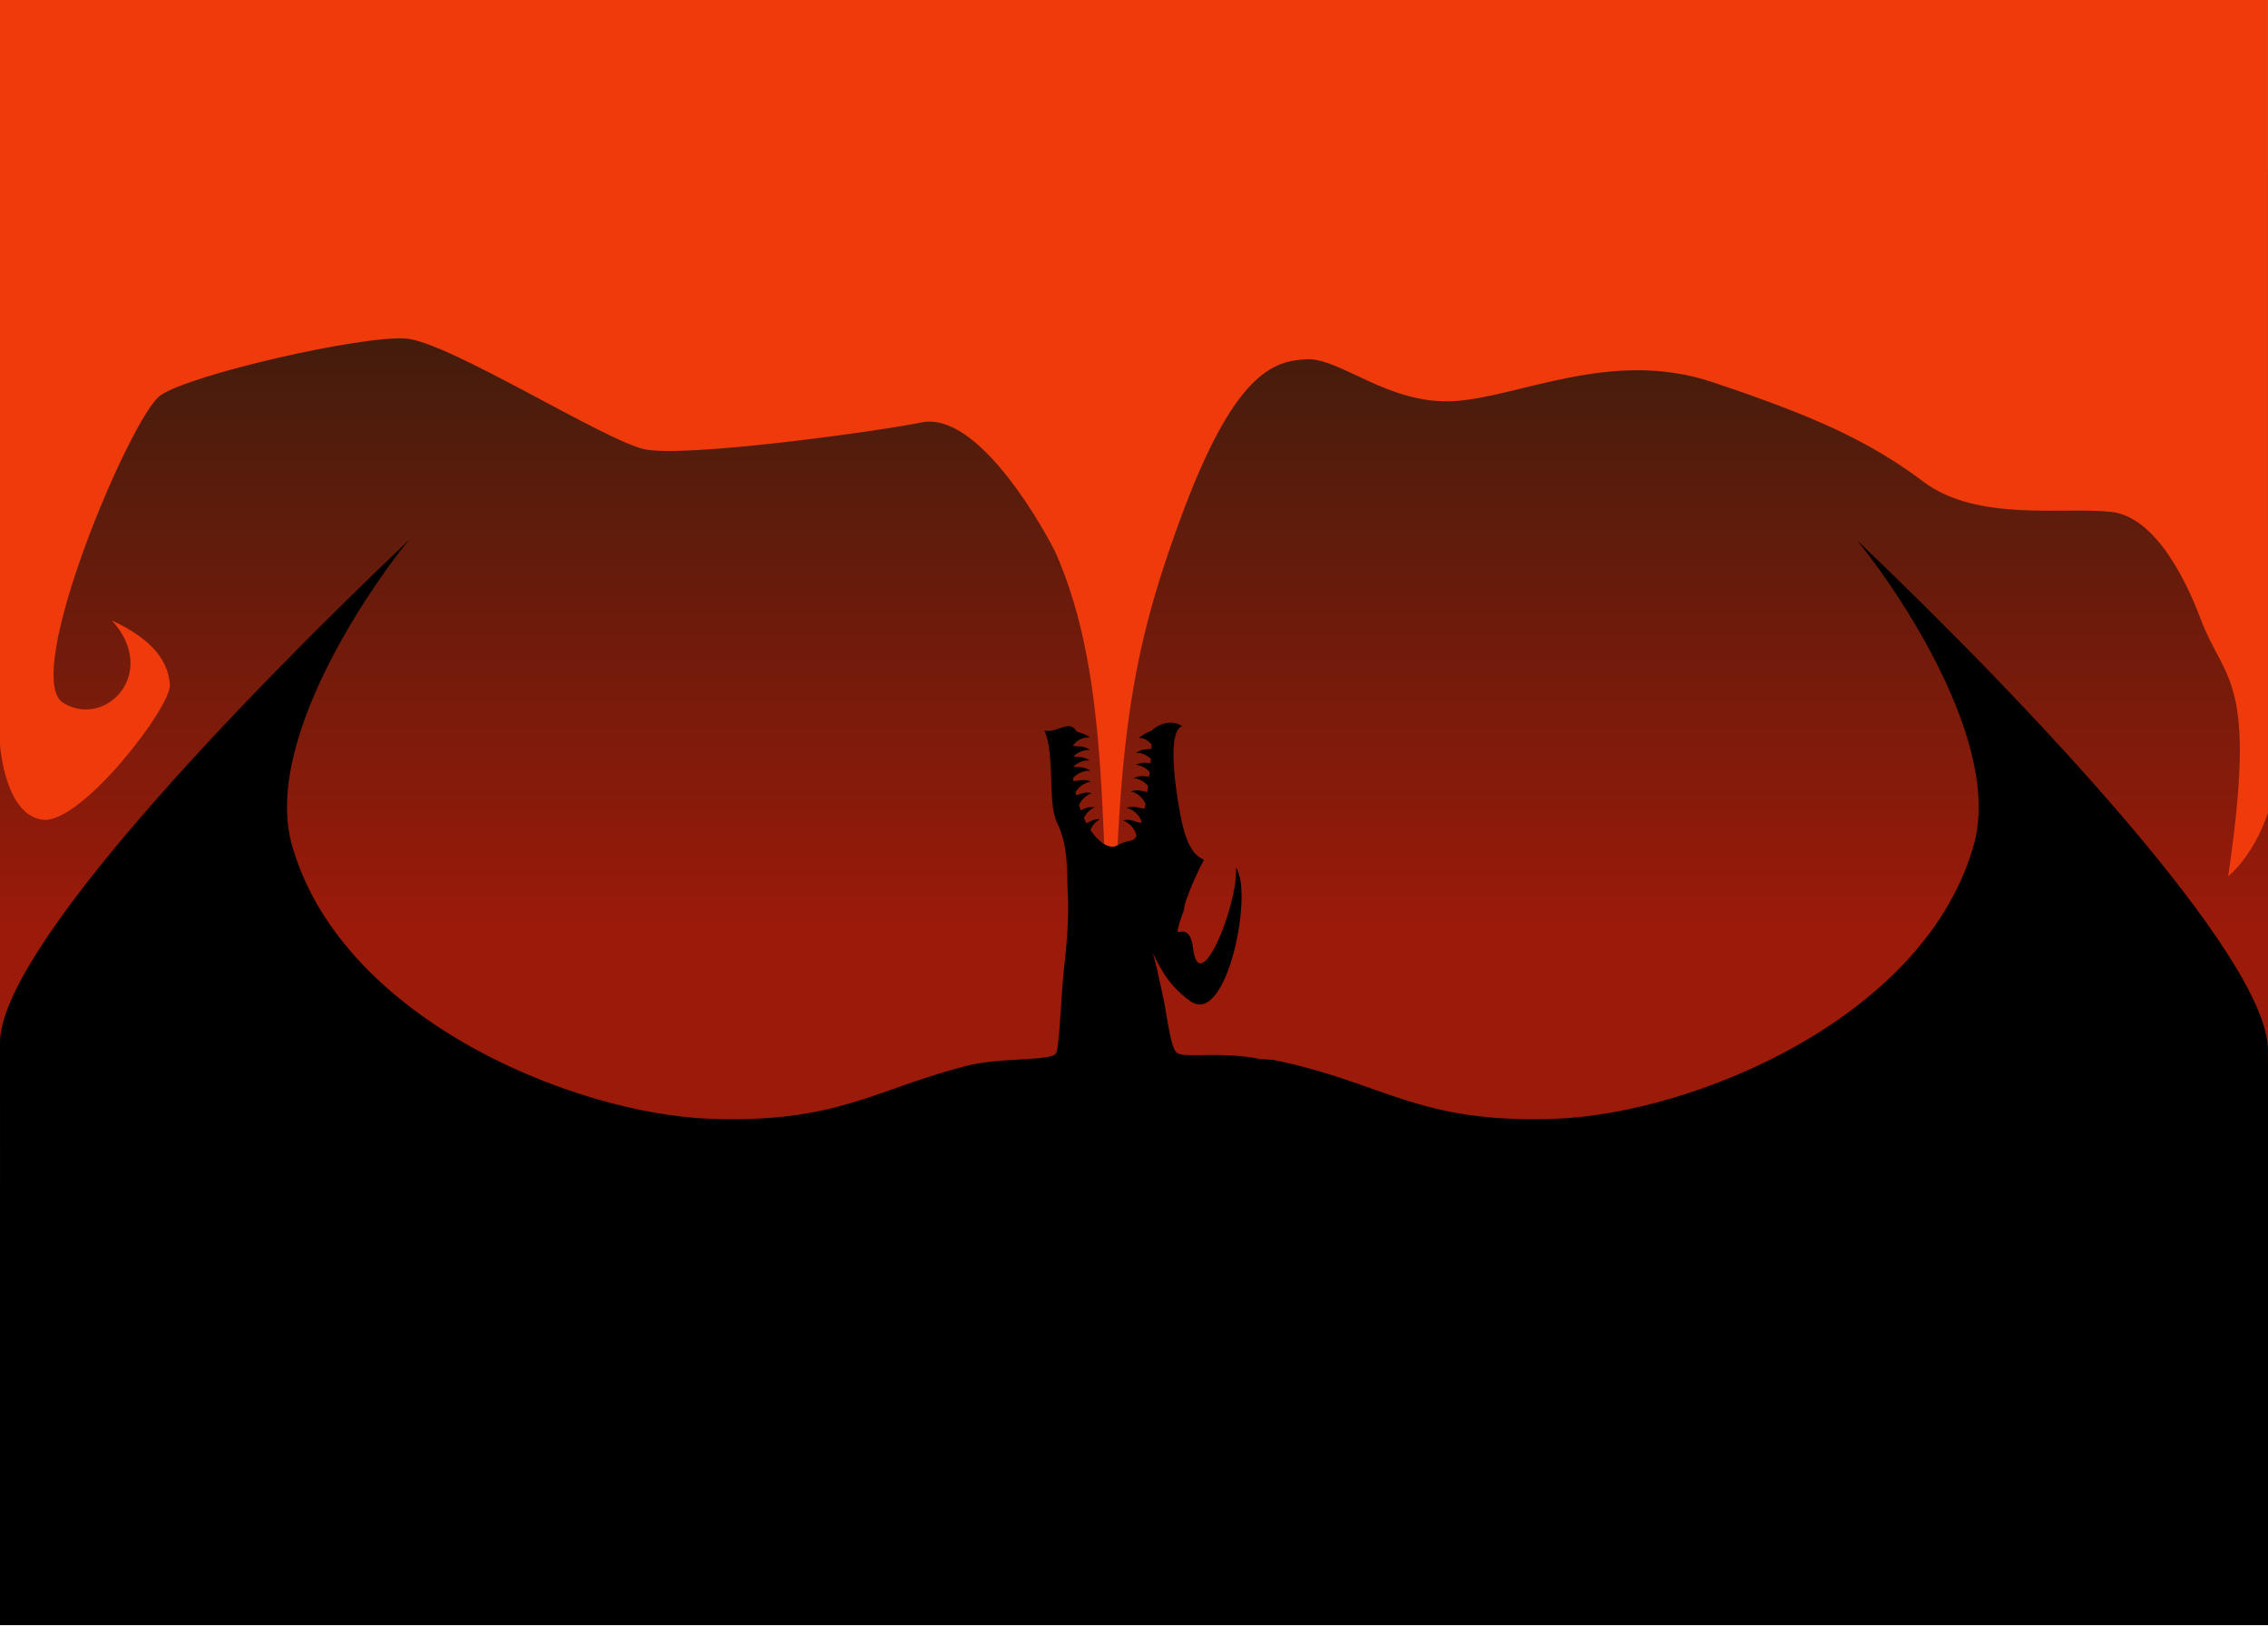
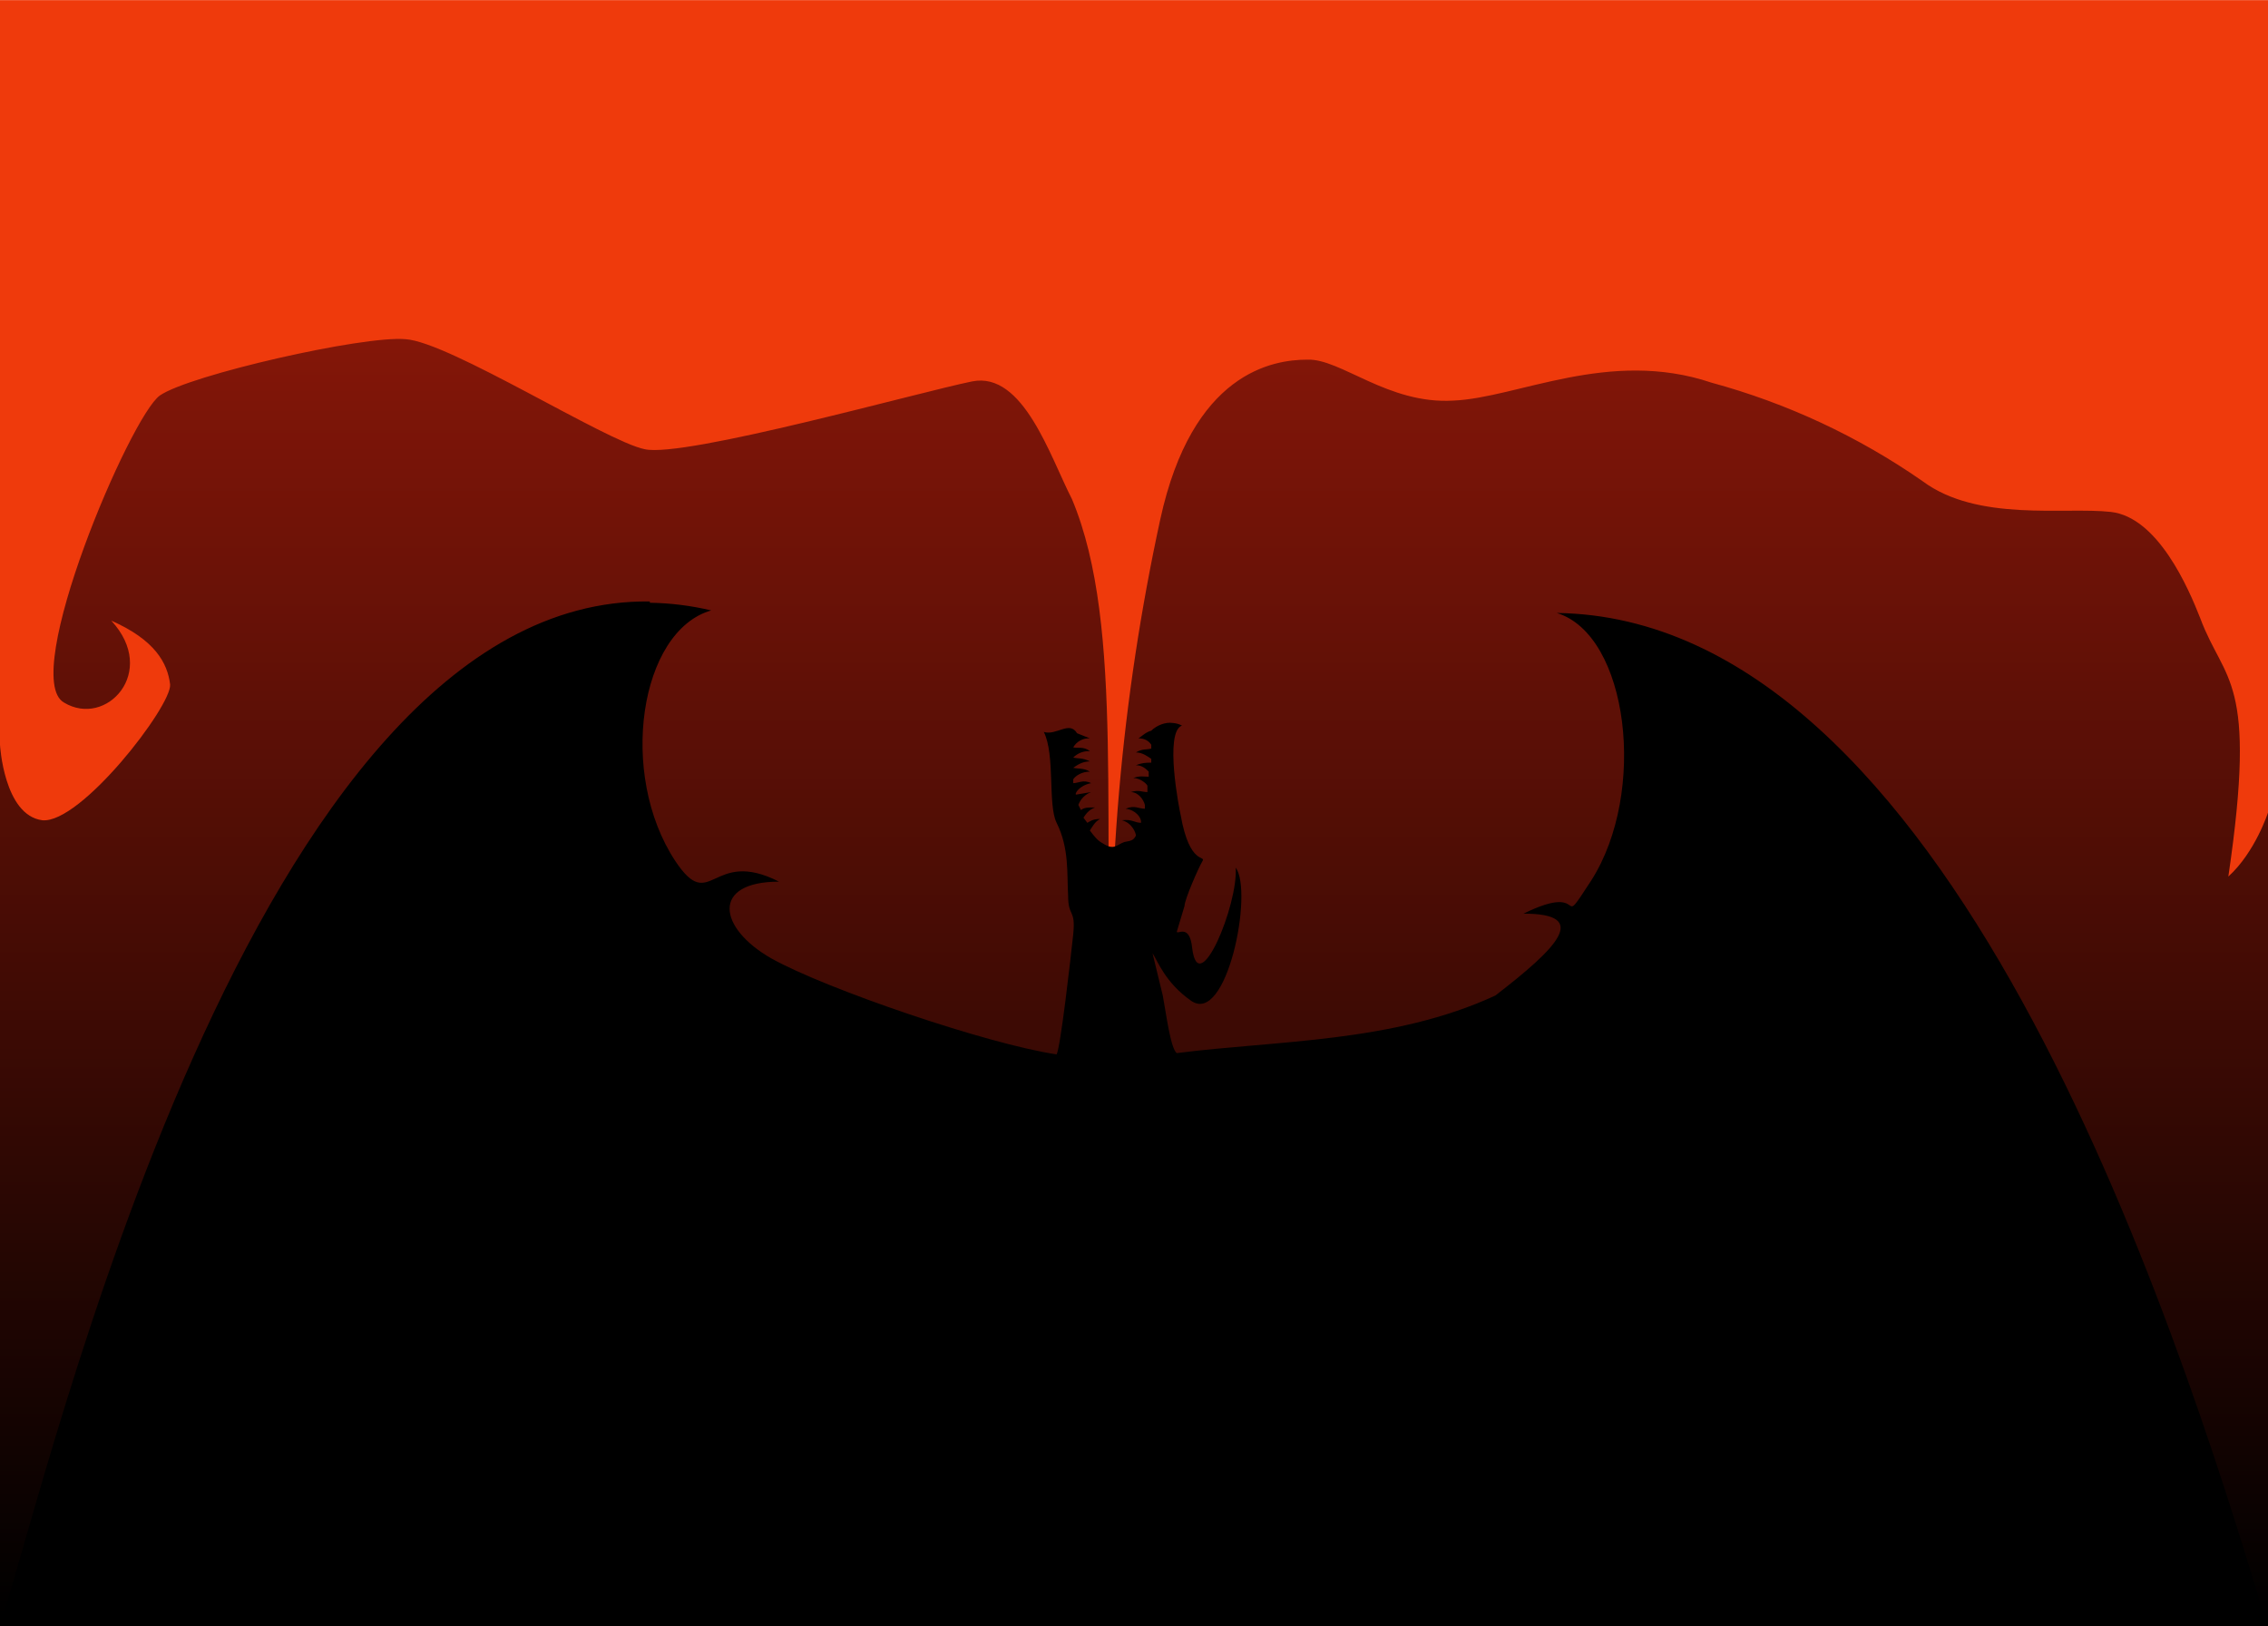
- <svg xmlns="http://www.w3.org/2000/svg" xmlns:xlink="http://www.w3.org/1999/xlink" id="svg3723" version="1.1" viewBox="0 0 177.271 127" height="480" width="670">
-   <defs id="defs3717">
-     <linearGradient id="linearGradient885">
-       <stop id="stop881" offset="0" style="stop-color:#2a1d0d;stop-opacity:1" />
-       <stop id="stop883" offset="1" style="stop-color:#9b1a0a;stop-opacity:1" />
+ <svg xmlns="http://www.w3.org/2000/svg" xmlns:xlink="http://www.w3.org/1999/xlink" width="670" height="480" viewBox="0 0 177.3 127">
+   <defs>
+     <linearGradient id="a">
+       <stop offset="0" />
+       <stop offset="1" stop-color="#9b1a0a" />
    </linearGradient>
-     <linearGradient gradientTransform="matrix(1,0,0,1.31495,74.08333,-415.2273)" gradientUnits="userSpaceOnUse" y2="294.354" x2="50.271" y1="249.375" x1="50.271" id="linearGradient887" xlink:href="#linearGradient885" />
+     <linearGradient xlink:href="#a" id="b" x1="50.3" y1="316" x2="50.3" y2="246.9" gradientUnits="userSpaceOnUse" gradientTransform="matrix(1 0 0 1.69634 74 -510.3)" />
  </defs>
-   <g style="display:inline" transform="translate(0,100.5417)" id="layer4">
-     <rect style="fill:url(#linearGradient887);fill-opacity:1;stroke:none;stroke-width:0.302;stroke-miterlimit:4;stroke-dasharray:none;stroke-opacity:1" id="rect836" width="177.271" height="88.37" x="-3.8954827e-006" y="-87.312" />
-   </g>
-   <g style="display:inline" transform="translate(0,100.5417)" id="layer3">
-     <path id="path832" d="m 86.962,-17.235 c -0.962,-18.368 -0.132,-30.298 -4.463,-40.143 -1.684,-3.321 -6.403,-10.952 -10.426,-10.157 -4.022,0.795 -18.594,2.759 -21.681,2.105 -3.087,-0.655 -15.275,-8.368 -18.643,-8.653 -3.368,-0.284 -16.931,2.812 -19.223,4.449 -2.292,1.637 -10.941,22.021 -7.573,24.032 3.368,2.011 7.493,-2.402 3.789,-6.455 3.337,1.556 4.397,3.274 4.537,5.005 0.14,1.731 -6.922,10.898 -9.916,10.571 C 0.37,-36.809 0,-42.333 0,-42.333 L 8.3482585e-6,-100.542 H 58.208 h 47.625 42.333 29.104 v 63.5 c 0,0 -0.935,3.114 -3.114,4.984 2.312,-15.622 -0.262,-15.088 -2.18,-20.186 -0.873,-2.321 -3.292,-7.872 -6.94,-8.293 -3.648,-0.421 -10.475,0.816 -14.697,-2.36 -4.223,-3.176 -8.587,-5.146 -16.525,-7.792 -7.938,-2.646 -15.179,1.249 -20.258,1.497 -5.078,0.248 -8.797,-3.381 -11.405,-3.273 -2.609,0.108 -5.692,1.008 -9.907,12.519 -4.215,11.511 -5.122,18.516 -5.283,42.712 z" style="fill:#ef3a0c;stroke:none;stroke-width:0.265px;stroke-linecap:butt;stroke-linejoin:miter;stroke-opacity:0" />
-   </g>
-   <g style="display:inline" transform="translate(0,-170)" id="layer1">
-     <path id="path2118" d="m 31.966,212.201 c -13.229,12.568 -31.966,32.036 -31.966,39.288 1.7198e-4,8.205 2.6459e-4,14.354 0.007,18.808 0.007,4.453 1.064,7.025 4.504,8.216 5.95,2.059 65.644,2.43 84.034,1.531 18.39,0.899 78.88,0.605 84.829,-1.455 3.44,-1.191 3.898,7.826 3.897,-8.048 -9.2e-4,-15.874 0.044,-7.908 -0.007,-18.513 -0.035,-7.252 -18.912,-27.259 -32.141,-39.827 1.918,2.249 11.37,15.016 9.217,23.582 -3.656,13.708 -21.968,21.26 -32.79,21.648 -10.822,0.388 -13.279,-2.824 -22.061,-4.61 0,0 -0.388,-0.027 -0.981,-0.056 -3.014,-0.627 -6.008,-0.056 -6.501,-0.48 -0.529,-0.265 -0.86,-3.44 -1.124,-4.498 -0.362,-1.583 -0.542,-2.694 -0.812,-3.331 0.42,0.646 0.969,2.365 2.966,3.782 2.873,2.038 4.952,-8.553 3.568,-10.439 0.188,2.878 -2.873,10.405 -3.358,6.273 -0.225,-1.915 -1.258,-1.007 -1.206,-1.312 0.163,-0.957 0.493,-1.413 0.546,-1.939 0.053,-0.527 1.129,-2.978 1.445,-3.478 0.316,-0.5 -1.035,0.341 -1.764,-3.633 -0.068,-0.368 -1.278,-6.467 0.133,-6.97 -0.239,-0.14 -0.464,-0.218 -0.678,-0.248 -0.642,-0.09 -1.334,0.221 -1.737,0.633 -0.43,0.108 -0.708,0.367 -0.988,0.549 0.517,-0.027 0.759,0.259 1.02,0.499 -0.003,0.109 -0.004,0.208 -0.01,0.328 -0.411,0.099 -0.682,-0.033 -1.225,0.348 0.544,-0.038 0.916,0.207 1.177,0.456 -0.008,0.109 -0.018,0.222 -0.028,0.335 -0.341,-0.018 -0.653,-0.118 -1.162,0.124 0.491,0.048 0.869,0.311 1.097,0.575 -0.012,0.117 -0.024,0.231 -0.037,0.349 -0.365,-0.007 -0.684,-0.133 -1.223,0.123 0.518,0.05 0.91,0.341 1.133,0.619 -0.02,0.157 -0.04,0.31 -0.063,0.466 -0.39,-0.044 -0.689,-0.244 -1.29,-0.052 0.63,0.149 1.022,0.641 1.145,0.979 -0.022,0.125 -0.044,0.245 -0.067,0.366 -0.461,-0.003 -0.757,-0.271 -1.423,-0.058 0.729,0.172 1.142,0.805 1.185,1.126 1.04e-4,7.9e-4 2.63e-4,8.2e-4 3.7e-4,0.002 -0.004,0.014 -0.007,0.029 -0.011,0.044 -0.494,-0.025 -0.757,-0.352 -1.468,-0.196 0.71,0.239 1.063,0.907 1.076,1.23 3.7e-4,0.009 0.002,0.012 0.003,0.019 -0.227,0.375 -0.454,0.321 -0.911,0.45 -0.612,0.172 -0.794,0.665 -1.703,0.105 -0.366,-0.253 -0.694,-0.615 -0.983,-1.049 0.126,-0.302 0.359,-0.629 0.736,-0.842 -0.517,-0.011 -0.769,0.172 -1.044,0.323 -0.071,-0.134 -0.138,-0.275 -0.203,-0.418 0.145,-0.31 0.421,-0.652 0.849,-0.844 -0.531,-0.06 -0.798,0.113 -1.097,0.24 -0.048,-0.131 -0.094,-0.264 -0.137,-0.399 0.141,-0.337 0.479,-0.761 1.017,-0.945 -0.588,-0.123 -0.873,0.077 -1.233,0.169 -0.018,-0.076 -0.039,-0.151 -0.056,-0.228 0.173,-0.322 0.597,-0.741 1.211,-0.837 -0.618,-0.247 -0.939,-0.038 -1.367,-0.043 -0.011,-0.08 -0.022,-0.159 -0.032,-0.238 0.235,-0.28 0.736,-0.604 1.358,-0.572 -0.556,-0.369 -0.913,-0.229 -1.332,-0.322 0.261,-0.253 0.719,-0.507 1.272,-0.479 -0.528,-0.351 -0.877,-0.241 -1.27,-0.309 0.253,-0.264 0.729,-0.544 1.308,-0.514 -0.559,-0.371 -0.917,-0.228 -1.339,-0.324 2.42e-4,-0.002 5.82e-4,-0.004 8.46e-4,-0.005 0.186,-0.295 0.616,-0.685 1.315,-0.649 -0.509,-0.37 -0.908,-0.367 -1.045,-0.47 -0.551,-1.003 -1.585,0.197 -2.515,-0.076 0.855,1.852 0.245,5.682 0.975,7.163 0.947,1.921 0.76,3.888 0.86,5.614 0.1,1.726 -0.078,3.924 -0.299,5.846 -0.22,1.922 -0.348,6.055 -0.612,6.584 -0.323,0.709 -4.629,0.267 -7.401,1.113 -6.894,1.819 -9.873,4.381 -19.61,4.032 -10.822,-0.388 -29.134,-7.94 -32.79,-21.648 -2.153,-8.566 7.299,-21.333 9.217,-23.582 z" style="fill:#000000;stroke:none;stroke-width:0.265px;stroke-linecap:butt;stroke-linejoin:miter;stroke-opacity:1" />
-     <rect y="262.604" x="-3.8954827e-006" height="34.396" width="177.271" id="rect2724" style="fill:#000000;fill-opacity:1;stroke:none;stroke-width:0.189;stroke-miterlimit:4;stroke-dasharray:none;stroke-opacity:1" />
-   </g>
-   <g style="display:none" transform="translate(0,100.5417)" id="layer2">
-     <g transform="translate(74.08333,-44.97917)" id="text891" style="font-style:normal;font-variant:normal;font-weight:normal;font-stretch:normal;font-size:10.583px;line-height:1.25;font-family:'Dumbledor 1';-inkscape-font-specification:'Dumbledor 1, ';letter-spacing:0px;word-spacing:0px;display:inline;fill:#000003;fill-opacity:1;stroke:none;stroke-width:0.079;stroke-miterlimit:4;stroke-dasharray:none;stroke-dashoffset:0;stroke-opacity:1;paint-order:normal" aria-label="Blak Wurm      Entertainment">
-       <path id="path893" style="fill:#000003;fill-opacity:1;stroke:none;stroke-width:0.079;stroke-miterlimit:4;stroke-dasharray:none;stroke-dashoffset:0;stroke-opacity:1;paint-order:normal" d="m -34.238,8.887 q 0,1.364 -1.576,1.933 -0.687,0.248 -1.607,0.31 l 0.01,0.015 h -0.248 q -0.078,0 -0.238,0.005 -0.16,0.005 -0.238,0.005 h -0.238 l -0.181,-0.01 h -0.439 q 0.264,-0.269 0.295,-0.408 l 0.041,-0.475 V 6.061 q 0,-0.388 -0.227,-0.672 -0.269,-0.331 -0.362,-0.331 l -0.01,-0.248 0.16,-0.01 q 0.703,-0.047 1.075,0.31 l 0.109,0.176 q 0.775,-0.62 1.674,-0.62 0.62,0 1.039,0.3 0.475,0.336 0.475,0.935 0,0.698 -0.543,1.271 1.028,0.558 1.028,1.716 z m -1.592,-2.904 q 0,-0.708 -0.801,-0.708 -0.341,0 -0.641,0.119 -0.393,0.155 -0.434,0.429 l 0.005,0.067 v 0.842 q 0.424,0.005 1.307,0.088 0.078,0.005 0.32,0.057 0.243,-0.377 0.243,-0.894 z m 0.486,2.925 q 0,-0.853 -0.765,-1.354 -0.625,-0.408 -1.318,-0.408 -0.269,0 -0.274,0.047 v 3.39 q 0,0.083 0.026,0.16 0.021,0.005 0.047,0 0.124,-0.021 0.212,-0.021 0.723,0 1.307,-0.382 0.765,-0.501 0.765,-1.431 z" />
-       <path id="path895" style="fill:#000003;fill-opacity:1;stroke:none;stroke-width:0.079;stroke-miterlimit:4;stroke-dasharray:none;stroke-dashoffset:0;stroke-opacity:1;paint-order:normal" d="m -31.856,11.151 h -1.55 q 0.212,-0.279 0.269,-0.46 l 0.031,-0.424 V 6.143 q 0,-0.382 -0.377,-0.382 -0.134,0 -0.377,0.057 0.238,-0.377 0.76,-0.574 0.248,-0.093 0.941,-0.238 V 10.267 q 0,0.362 0.036,0.481 0.041,0.14 0.269,0.403 z" />
-       <path id="path897" style="fill:#000003;fill-opacity:1;stroke:none;stroke-width:0.079;stroke-miterlimit:4;stroke-dasharray:none;stroke-dashoffset:0;stroke-opacity:1;paint-order:normal" d="m -27.727,11.141 h -1.054 q -0.129,0 -0.217,-0.15 -0.072,-0.124 -0.057,-0.176 0.005,-0.026 0.026,-0.083 -0.61,0.455 -1.106,0.455 -0.574,0 -0.935,-0.258 -0.413,-0.289 -0.413,-0.842 0,-1.023 0.92,-1.271 0.822,-0.222 1.054,-0.326 0.336,-0.15 0.486,-0.429 -0.429,-0.253 -0.987,-0.253 -0.465,0 -1.183,0.191 0.636,-0.589 1.623,-0.589 0.486,0 1.008,0.176 0.346,0.165 0.346,0.558 V 10.624 q 0,0.026 0.052,0.093 0.124,0.341 0.439,0.424 z m -1.297,-0.972 V 8.536 q -0.243,0.253 -0.558,0.362 -0.636,0.222 -0.713,0.274 -0.295,0.202 -0.295,0.677 0,0.698 0.677,0.698 0.419,0 0.889,-0.377 z" />
-       <path id="path899" style="fill:#000003;fill-opacity:1;stroke:none;stroke-width:0.079;stroke-miterlimit:4;stroke-dasharray:none;stroke-dashoffset:0;stroke-opacity:1;paint-order:normal" d="m -23.593,11.146 h -0.806 q 0,-0.925 -0.305,-1.493 -0.393,-0.734 -1.24,-0.734 -0.165,0 -0.269,0.026 -0.015,-0.01 -0.036,-0.016 V 10.619 q 0,0.191 0.351,0.527 h -1.499 q 0.341,-0.346 0.341,-0.527 V 6.536 q 0,-0.176 -0.181,-0.331 -0.269,-0.227 -0.32,-0.227 l -0.021,-0.248 q 0.336,-0.052 0.822,-0.346 0.181,-0.109 0.703,-0.429 l -0.026,0.408 q -0.171,0.537 -0.171,0.837 v 2.356 q 0,-0.057 0.103,-0.057 0.32,0 0.801,-0.14 0.568,-0.165 0.568,-0.641 0,-0.088 -0.015,-0.196 l 1.173,-0.021 -0.346,0.615 q -0.341,0.336 -0.832,0.532 1.199,0.429 1.204,2.496 z" />
-       <path id="path901" style="fill:#000003;fill-opacity:1;stroke:none;stroke-width:0.079;stroke-miterlimit:4;stroke-dasharray:none;stroke-dashoffset:0;stroke-opacity:1;paint-order:normal" d="m -10.255,8.061 q 0,1.323 -0.718,2.217 -0.791,0.982 -2.139,0.982 -0.062,0 -0.191,0.01 -0.129,0.01 -0.191,0.01 -0.615,0 -0.966,-0.109 -0.419,-0.129 -0.863,-0.501 -0.811,0.594 -1.974,0.594 -1.354,0 -2.139,-0.982 -0.718,-0.894 -0.718,-2.217 0,-0.78 0.532,-1.581 0.558,-0.682 0.636,-0.801 0,-0.047 -0.119,-0.16 l -0.584,-0.558 q 0.155,-0.171 0.258,-0.171 h 1.333 q 0.078,0 0.129,0.021 l 0.047,0.072 v 0.15 q -1.127,1.08 -1.127,3.028 0,1.204 0.517,1.881 0.579,0.76 1.747,0.76 0.677,0 1.158,-0.367 -0.78,-1.018 -0.78,-2.274 0,-1.302 0.708,-2.382 0,-0.052 -0.114,-0.16 l -0.594,-0.558 q 0.155,-0.171 0.253,-0.171 h 1.049 q 0.217,0 0.248,0.217 -0.444,1.333 -0.444,3.054 0,1.049 0.362,1.752 0.481,0.935 1.323,0.935 h 0.047 q 1.116,0 1.741,-0.816 0.47,-0.615 0.47,-1.876 0,-1.948 -1.127,-3.028 V 4.883 l 0.047,-0.072 q 0.047,-0.021 0.129,-0.021 h 1.333 q 0.103,0 0.258,0.171 l -0.584,0.558 q -0.119,0.114 -0.119,0.16 0.072,0.119 0.636,0.801 0.532,0.801 0.532,1.581 z" />
-       <path id="path903" style="fill:#000003;fill-opacity:1;stroke:none;stroke-width:0.079;stroke-miterlimit:4;stroke-dasharray:none;stroke-dashoffset:0;stroke-opacity:1;paint-order:normal" d="m -6.152,9.57 q 0,0.853 -0.45,1.256 -0.413,0.367 -1.287,0.403 -0.873,0.036 -1.369,-0.315 -0.253,-0.181 -0.398,-0.584 -0.129,-0.357 -0.129,-0.713 0,-0.357 0.377,-1.178 l 0.016,-0.093 q -0.021,-0.129 -0.341,-0.444 l -0.098,-0.289 h 1.38 l -0.016,0.362 q -0.424,0.78 -0.424,1.654 0,0.723 0.207,0.904 0.212,0.264 0.899,0.284 l 0.021,-0.005 q 0.326,-0.124 0.455,-0.295 0.026,-0.041 0.088,-0.124 v 0.031 l 0.005,-0.01 q 0.222,-0.444 0.222,-0.842 0,-0.858 -0.522,-1.633 l -0.072,-0.372 h 1.39 l -0.088,0.289 q -0.336,0.315 -0.341,0.444 l 0.016,0.083 0.315,0.517 q 0.145,0.32 0.145,0.672 z" />
-       <path id="path905" style="fill:#000003;fill-opacity:1;stroke:none;stroke-width:0.079;stroke-miterlimit:4;stroke-dasharray:none;stroke-dashoffset:0;stroke-opacity:1;paint-order:normal" d="m -2.312,8.293 q 0,0.847 -1.406,1.194 0.351,-0.284 0.465,-0.419 0.181,-0.212 0.207,-0.377 0.036,-0.212 -0.047,-0.388 -0.186,-0.233 -0.274,-0.274 -0.186,-0.109 -0.444,-0.109 -0.687,0 -0.687,0.233 v 2.408 l 0.031,0.222 q 0.01,0.078 0.32,0.362 h -1.509 l 0.212,-0.207 q 0.098,-0.098 0.119,-0.243 l 0.021,-2.341 q 0.005,-0.403 -0.465,-0.553 l 0.041,-0.062 q 0.041,-0.062 0.041,-0.14 l 0.289,-0.031 q 0.326,-0.036 0.62,0.129 l 0.088,0.062 q 0.46,-0.32 1.101,-0.32 0.465,0 0.827,0.191 0.45,0.238 0.45,0.661 z" />
-       <path id="path907" style="fill:#000003;fill-opacity:1;stroke:none;stroke-width:0.079;stroke-miterlimit:4;stroke-dasharray:none;stroke-dashoffset:0;stroke-opacity:1;paint-order:normal" d="m 3.987,9.218 q 0,0.351 -0.145,0.672 l -0.315,0.517 -0.016,0.083 q 0.005,0.129 0.341,0.444 l 0.088,0.289 H 2.551 l 0.072,-0.372 q 0.47,-0.698 0.47,-1.633 0,-0.419 -0.171,-0.739 -0.217,-0.408 -0.589,-0.408 -0.501,0 -0.842,0.367 0.16,0.403 0.16,0.78 0,0.357 -0.377,1.178 l -0.016,0.093 q 0.005,0.129 0.341,0.444 l 0.098,0.289 H 0.318 l 0.016,-0.362 Q 0.757,10.081 0.757,9.208 q 0,-0.465 -0.202,-0.775 -0.233,-0.362 -0.677,-0.362 -0.233,0 -0.543,0.191 -0.269,0.165 -0.269,0.284 v 1.953 q 0,0.155 0.098,0.279 l 0.295,0.196 0.047,0.248 H -2.09 l 0.243,-0.233 q 0.109,-0.124 0.109,-0.284 V 8.18 q 0,-0.186 -0.346,-0.522 h 1.152 v 0.284 q 0.568,-0.351 1.152,-0.351 0.522,0 0.904,0.331 l 0.16,0.191 q 0.512,-0.522 1.318,-0.522 0.677,0 1.049,0.491 0.336,0.439 0.336,1.137 z" />
-       <path id="path909" style="fill:#000003;fill-opacity:1;stroke:none;stroke-width:0.079;stroke-miterlimit:4;stroke-dasharray:none;stroke-dashoffset:0;stroke-opacity:1;paint-order:normal" d="m 27.169,10.996 q -0.093,0.171 -0.238,0.171 h -4.02 l -0.191,-0.181 0.429,-0.238 q 0.14,-0.145 0.176,-0.233 0,-0.067 0.015,-0.207 l 0.005,-0.01 V 5.637 q 0,-0.222 -0.202,-0.424 L 22.715,4.976 22.906,4.795 h 4.02 q 0.145,0 0.238,0.171 -0.238,0.382 -0.238,0.522 l 0.047,0.351 -0.31,-0.098 Q 26.182,5.379 25.448,5.249 l -0.258,-0.021 -0.264,-0.01 -0.429,0.01 -0.207,0.021 V 7.26 h 2.651 L 26.559,7.906 26.037,8.402 Q 25.567,7.766 24.601,7.725 q -0.021,0 -0.119,-0.005 -0.103,-0.005 -0.15,0.01 -0.047,0.01 -0.041,0.041 l 0.005,2.94 0.207,0.021 0.429,0.01 0.264,-0.01 0.258,-0.021 q 0.734,-0.129 1.214,-0.491 l 0.31,-0.098 -0.047,0.351 q 0,0.14 0.238,0.522 z" />
-       <path id="path911" style="fill:#000003;fill-opacity:1;stroke:none;stroke-width:0.079;stroke-miterlimit:4;stroke-dasharray:none;stroke-dashoffset:0;stroke-opacity:1;paint-order:normal" d="m 31.474,11.213 h -1.38 l 0.015,-0.362 q 0.424,-0.78 0.424,-1.654 0,-1.137 -1.034,-1.137 -0.233,0 -0.543,0.191 Q 28.688,8.417 28.688,8.536 v 1.953 q 0,0.155 0.098,0.279 l 0.295,0.196 0.047,0.248 h -1.597 l 0.243,-0.233 q 0.109,-0.124 0.109,-0.284 V 8.169 q 0,-0.186 -0.346,-0.522 h 1.152 v 0.284 q 0.568,-0.351 1.307,-0.351 0.796,0 1.302,0.832 0.129,0.346 0.129,0.796 0,0.357 -0.377,1.178 l -0.015,0.093 q 0.005,0.129 0.341,0.444 z" />
-       <path id="path913" style="fill:#000003;fill-opacity:1;stroke:none;stroke-width:0.079;stroke-miterlimit:4;stroke-dasharray:none;stroke-dashoffset:0;stroke-opacity:1;paint-order:normal" d="m 35.045,11.146 q -0.233,0.015 -0.439,0.015 -0.997,0 -1.416,-0.31 -0.491,-0.362 -0.491,-1.318 h 0.005 L 32.709,7.983 H 31.851 L 32.006,7.616 q 0.103,-0.078 0.103,-0.207 0,-0.031 -0.005,-0.093 -0.005,-0.067 -0.005,-0.098 0,-0.103 0.041,-0.186 0.202,0.377 0.568,0.434 l 0.005,-0.946 q 0,-0.32 -0.217,-0.429 -0.14,-0.041 -0.202,-0.083 -0.098,-0.041 -0.32,-0.305 h 1.545 v 1.798 h 1.514 l -0.264,0.481 h -1.251 v 1.638 q 0,0.63 0.207,0.847 0.258,0.274 0.315,0.31 0.279,0.181 1.003,0.367 z" />
-       <path id="path915" style="fill:#000003;fill-opacity:1;stroke:none;stroke-width:0.079;stroke-miterlimit:4;stroke-dasharray:none;stroke-dashoffset:0;stroke-opacity:1;paint-order:normal" d="m 39.029,9.74 q -0.532,1.499 -1.891,1.499 -0.785,0 -1.354,-0.543 -0.563,-0.548 -0.563,-1.328 0,-0.858 0.506,-1.364 0.512,-0.512 1.369,-0.512 0.656,0 1.049,0.336 0.346,0.3 0.584,0.951 l -2.635,0.47 -0.01,0.062 q 0.01,-0.052 0.026,-0.098 0.005,0.021 0.005,0.062 0,0.615 0.351,1.034 0.372,0.45 0.972,0.45 0.486,0 0.93,-0.295 0.424,-0.279 0.661,-0.723 z M 37.83,8.474 Q 37.768,8.195 37.51,8.03 37.256,7.859 36.972,7.895 36.538,7.952 36.321,8.298 36.207,8.562 36.094,8.82 Z" />
-       <path id="path917" style="fill:#000003;fill-opacity:1;stroke:none;stroke-width:0.079;stroke-miterlimit:4;stroke-dasharray:none;stroke-dashoffset:0;stroke-opacity:1;paint-order:normal" d="m 42.853,8.293 q 0,0.847 -1.406,1.194 Q 41.799,9.203 41.912,9.068 42.093,8.856 42.119,8.691 42.155,8.479 42.073,8.304 41.887,8.071 41.799,8.03 41.613,7.921 41.354,7.921 q -0.687,0 -0.687,0.233 v 2.408 l 0.031,0.222 q 0.01,0.078 0.32,0.362 h -1.509 l 0.212,-0.207 q 0.098,-0.098 0.119,-0.243 l 0.021,-2.341 q 0.005,-0.403 -0.465,-0.553 l 0.041,-0.062 q 0.041,-0.062 0.041,-0.14 l 0.289,-0.031 q 0.326,-0.036 0.62,0.129 l 0.088,0.062 q 0.46,-0.32 1.101,-0.32 0.465,0 0.827,0.191 0.45,0.238 0.45,0.661 z" />
-       <path id="path919" style="fill:#000003;fill-opacity:1;stroke:none;stroke-width:0.079;stroke-miterlimit:4;stroke-dasharray:none;stroke-dashoffset:0;stroke-opacity:1;paint-order:normal" d="m 46.269,11.146 q -0.233,0.015 -0.439,0.015 -0.997,0 -1.416,-0.31 Q 43.923,10.489 43.923,9.533 h 0.005 L 43.933,7.983 H 43.075 L 43.23,7.616 q 0.103,-0.078 0.103,-0.207 0,-0.031 -0.005,-0.093 -0.005,-0.067 -0.005,-0.098 0,-0.103 0.041,-0.186 0.202,0.377 0.568,0.434 l 0.005,-0.946 q 0,-0.32 -0.217,-0.429 -0.14,-0.041 -0.202,-0.083 -0.098,-0.041 -0.32,-0.305 h 1.545 v 1.798 h 1.514 l -0.264,0.481 h -1.251 v 1.638 q 0,0.63 0.207,0.847 0.258,0.274 0.315,0.31 0.279,0.181 1.003,0.367 z" />
-       <path id="path921" style="fill:#000003;fill-opacity:1;stroke:none;stroke-width:0.079;stroke-miterlimit:4;stroke-dasharray:none;stroke-dashoffset:0;stroke-opacity:1;paint-order:normal" d="m 50.201,11.141 h -1.054 q -0.129,0 -0.217,-0.15 -0.072,-0.124 -0.057,-0.176 0.005,-0.026 0.026,-0.083 -0.61,0.455 -1.106,0.455 -0.574,0 -0.935,-0.258 -0.413,-0.289 -0.413,-0.842 0,-1.023 0.92,-1.271 0.822,-0.222 1.054,-0.326 0.336,-0.15 0.486,-0.429 -0.429,-0.253 -0.987,-0.253 -0.465,0 -1.183,0.191 0.636,-0.589 1.623,-0.589 0.486,0 1.008,0.176 0.346,0.165 0.346,0.558 V 10.624 q 0,0.026 0.052,0.093 0.124,0.341 0.439,0.424 z M 48.904,10.169 V 8.536 q -0.243,0.253 -0.558,0.362 -0.636,0.222 -0.713,0.274 -0.295,0.202 -0.295,0.677 0,0.698 0.677,0.698 0.419,0 0.889,-0.377 z" />
-       <path id="path923" style="fill:#000003;fill-opacity:1;stroke:none;stroke-width:0.079;stroke-miterlimit:4;stroke-dasharray:none;stroke-dashoffset:0;stroke-opacity:1;paint-order:normal" d="m 51.85,6.521 q 0,0.362 -0.522,0.413 -0.491,0 -0.543,-0.403 0,-0.388 0.527,-0.408 0.475,-0.021 0.537,0.398 z m 0.372,4.625 h -1.468 l 0.238,-0.233 q 0.098,-0.124 0.098,-0.284 V 8.407 q 0,-0.32 -0.217,-0.429 -0.14,-0.041 -0.202,-0.083 -0.098,-0.041 -0.32,-0.305 h 1.545 v 3.039 q 0,0.124 0.031,0.191 0.015,0.062 0.295,0.326 z" />
-       <path id="path925" style="fill:#000003;fill-opacity:1;stroke:none;stroke-width:0.079;stroke-miterlimit:4;stroke-dasharray:none;stroke-dashoffset:0;stroke-opacity:1;paint-order:normal" d="m 56.527,11.213 h -1.38 l 0.015,-0.362 q 0.424,-0.78 0.424,-1.654 0,-1.137 -1.034,-1.137 -0.233,0 -0.543,0.191 -0.269,0.165 -0.269,0.284 v 1.953 q 0,0.155 0.098,0.279 l 0.295,0.196 0.047,0.248 h -1.597 l 0.243,-0.233 q 0.109,-0.124 0.109,-0.284 V 8.169 q 0,-0.186 -0.346,-0.522 h 1.152 v 0.284 q 0.568,-0.351 1.307,-0.351 0.796,0 1.302,0.832 0.129,0.346 0.129,0.796 0,0.357 -0.377,1.178 l -0.015,0.093 q 0.005,0.129 0.341,0.444 z" />
-       <path id="path927" style="fill:#000003;fill-opacity:1;stroke:none;stroke-width:0.079;stroke-miterlimit:4;stroke-dasharray:none;stroke-dashoffset:0;stroke-opacity:1;paint-order:normal" d="m 62.981,9.218 q 0,0.351 -0.145,0.672 l -0.315,0.517 -0.015,0.083 q 0.005,0.129 0.341,0.444 l 0.088,0.289 h -1.39 l 0.072,-0.372 q 0.47,-0.698 0.47,-1.633 0,-0.419 -0.171,-0.739 Q 61.699,8.071 61.327,8.071 q -0.501,0 -0.842,0.367 0.16,0.403 0.16,0.78 0,0.357 -0.377,1.178 l -0.015,0.093 q 0.005,0.129 0.341,0.444 l 0.098,0.289 h -1.38 l 0.015,-0.362 q 0.424,-0.78 0.424,-1.654 0,-0.465 -0.202,-0.775 -0.233,-0.362 -0.677,-0.362 -0.233,0 -0.543,0.191 -0.269,0.165 -0.269,0.284 v 1.953 q 0,0.155 0.098,0.279 l 0.295,0.196 0.047,0.248 H 56.904 L 57.147,10.991 Q 57.255,10.867 57.255,10.706 V 8.18 q 0,-0.186 -0.346,-0.522 h 1.152 v 0.284 q 0.568,-0.351 1.152,-0.351 0.522,0 0.904,0.331 l 0.16,0.191 q 0.512,-0.522 1.318,-0.522 0.677,0 1.049,0.491 0.336,0.439 0.336,1.137 z" />
-       <path id="path929" style="fill:#000003;fill-opacity:1;stroke:none;stroke-width:0.079;stroke-miterlimit:4;stroke-dasharray:none;stroke-dashoffset:0;stroke-opacity:1;paint-order:normal" d="m 67.162,9.74 q -0.532,1.499 -1.891,1.499 -0.785,0 -1.354,-0.543 -0.563,-0.548 -0.563,-1.328 0,-0.858 0.506,-1.364 0.512,-0.512 1.369,-0.512 0.656,0 1.049,0.336 0.346,0.3 0.584,0.951 l -2.635,0.47 -0.01,0.062 q 0.01,-0.052 0.026,-0.098 0.005,0.021 0.005,0.062 0,0.615 0.351,1.034 0.372,0.45 0.972,0.45 0.486,0 0.93,-0.295 0.424,-0.279 0.661,-0.723 z M 65.963,8.474 Q 65.901,8.195 65.642,8.03 65.389,7.859 65.105,7.895 64.671,7.952 64.454,8.298 64.34,8.562 64.226,8.82 Z" />
-       <path id="path931" style="fill:#000003;fill-opacity:1;stroke:none;stroke-width:0.079;stroke-miterlimit:4;stroke-dasharray:none;stroke-dashoffset:0;stroke-opacity:1;paint-order:normal" d="m 71.471,11.213 h -1.38 l 0.015,-0.362 Q 70.531,10.071 70.531,9.198 q 0,-1.137 -1.034,-1.137 -0.233,0 -0.543,0.191 -0.269,0.165 -0.269,0.284 v 1.953 q 0,0.155 0.098,0.279 l 0.295,0.196 0.047,0.248 H 67.528 l 0.243,-0.233 q 0.109,-0.124 0.109,-0.284 V 8.169 q 0,-0.186 -0.346,-0.522 h 1.152 v 0.284 q 0.568,-0.351 1.307,-0.351 0.796,0 1.302,0.832 0.129,0.346 0.129,0.796 0,0.357 -0.377,1.178 l -0.015,0.093 q 0.005,0.129 0.341,0.444 z" />
-       <path id="path933" style="fill:#000003;fill-opacity:1;stroke:none;stroke-width:0.079;stroke-miterlimit:4;stroke-dasharray:none;stroke-dashoffset:0;stroke-opacity:1;paint-order:normal" d="m 75.042,11.146 q -0.233,0.015 -0.439,0.015 -0.997,0 -1.416,-0.31 -0.491,-0.362 -0.491,-1.318 h 0.005 l 0.005,-1.55 h -0.858 l 0.155,-0.367 q 0.103,-0.078 0.103,-0.207 0,-0.031 -0.005,-0.093 -0.005,-0.067 -0.005,-0.098 0,-0.103 0.041,-0.186 0.202,0.377 0.568,0.434 l 0.005,-0.946 q 0,-0.32 -0.217,-0.429 -0.14,-0.041 -0.202,-0.083 -0.098,-0.041 -0.32,-0.305 h 1.545 v 1.798 h 1.514 l -0.264,0.481 h -1.251 v 1.638 q 0,0.63 0.207,0.847 0.258,0.274 0.315,0.31 0.279,0.181 1.003,0.367 z" />
-     </g>
-   </g>
+   <path fill="url(#b)" d="M0-87.3h177.3v114H0z" transform="translate(0 100.5)" />
+   <path d="M87 83.3C86 65 88 49 83.8 39c-1.7-3.3-3.8-10-7.8-9.2-4 .8-22.5 6-25.6 5.3-3-.6-15.3-8.4-18.7-8.6-3.3-.3-16.9 2.8-19.2 4.4-2.3 1.6-11 22-7.5 24 3.3 2 7.4-2.4 3.7-6.4 3.4 1.5 4.4 3.3 4.6 5 .1 1.7-7 10.9-10 10.6-3-.4-3.3-5.9-3.3-5.9V0h177.3v63.5s-1 3.1-3.1 5c2.3-15.6-.3-15.1-2.2-20.2-.9-2.3-3.3-7.9-7-8.3-3.6-.4-10.4.8-14.7-2.4a53.4 53.4 0 0 0-16.5-7.7c-8-2.7-15.2 1.2-20.2 1.4-5.1.3-8.8-3.3-11.4-3.2-2.7 0-9 1-11.5 12.5A168.5 168.5 0 0 0 87 83.3z" fill="#ef3a0c" />
+   <path d="M50.8 47c-31.2-.4-47 68.6-50.8 80h86.5c45.8 0 56.4 0 90.8.3-7.5-25.3-25.2-79-55.6-79.4 5.6 1.7 7.1 14 2.7 20.9-2.8 4.3 0 0-5.3 2.6 5.3 0 2.6 2.7-2.2 6.4-8 3.7-17.1 3.5-24.9 4.5-.5-.3-.9-3.5-1.1-4.5l-.8-3.3c.4.6 1 2.3 3 3.7 2.8 2 4.9-8.5 3.5-10.4.2 2.9-2.9 10.4-3.4 6.3-.2-2-1.2-1-1.2-1.3l.6-2c0-.5 1.1-3 1.4-3.5.3-.5-1 .4-1.7-3.6-.1-.4-1.3-6.5.1-7a1.8 1.8 0 0 0-.7-.2c-.6-.1-1.3.2-1.7.6-.4.1-.7.4-1 .6.5 0 .8.2 1 .5v.3c-.4.1-.7 0-1.2.3.5 0 .9.3 1.2.5v.3c-.4 0-.7 0-1.2.2.5 0 .8.3 1 .5v.4c-.3 0-.7-.1-1.2.1.5 0 1 .4 1.1.6v.5c-.4 0-.7-.2-1.3 0 .6 0 1 .6 1.1 1v.3c-.5 0-.8-.3-1.5 0 .8.1 1.2.7 1.2 1v.1c-.5 0-.7-.3-1.5-.2.8.2 1.1 1 1.1 1.2-.2.4-.4.4-.9.5-.6.2-.8.7-1.7.1-.4-.2-.7-.6-1-1 .2-.3.4-.7.8-.9-.6 0-.8.2-1 .3a7.5 7.5 0 0 1-.3-.4c.2-.3.4-.6.9-.8-.6 0-.8 0-1.1.2a9.9 9.9 0 0 1-.2-.4 1.7 1.7 0 0 1 1-1l-1.2.2V62c.1-.3.6-.7 1.2-.8-.6-.3-1 0-1.4 0a12 12 0 0 1 0-.3c.2-.3.7-.6 1.3-.6-.5-.3-.9-.2-1.3-.3.3-.2.7-.5 1.3-.5-.6-.3-.9-.2-1.3-.3a1.7 1.7 0 0 1 1.3-.5c-.5-.4-1-.2-1.3-.3a1.4 1.4 0 0 1 1.3-.7l-1-.4c-.6-1-1.6.2-2.6-.1.9 1.8.3 5.7 1 7.1 1 2 .8 4 .9 5.7 0 1.7.6 1 .4 3-.2 1.9-1 8.9-1.3 9.4-5.4-.8-18-5.1-22.3-7.5-4.2-2.4-4.7-6 .6-6-5.3-2.7-5.3 2.6-8.1-1.6-4.5-6.8-2.8-18 2.8-19.6a22.3 22.3 0 0 0-4.8-.6z" />
</svg>
